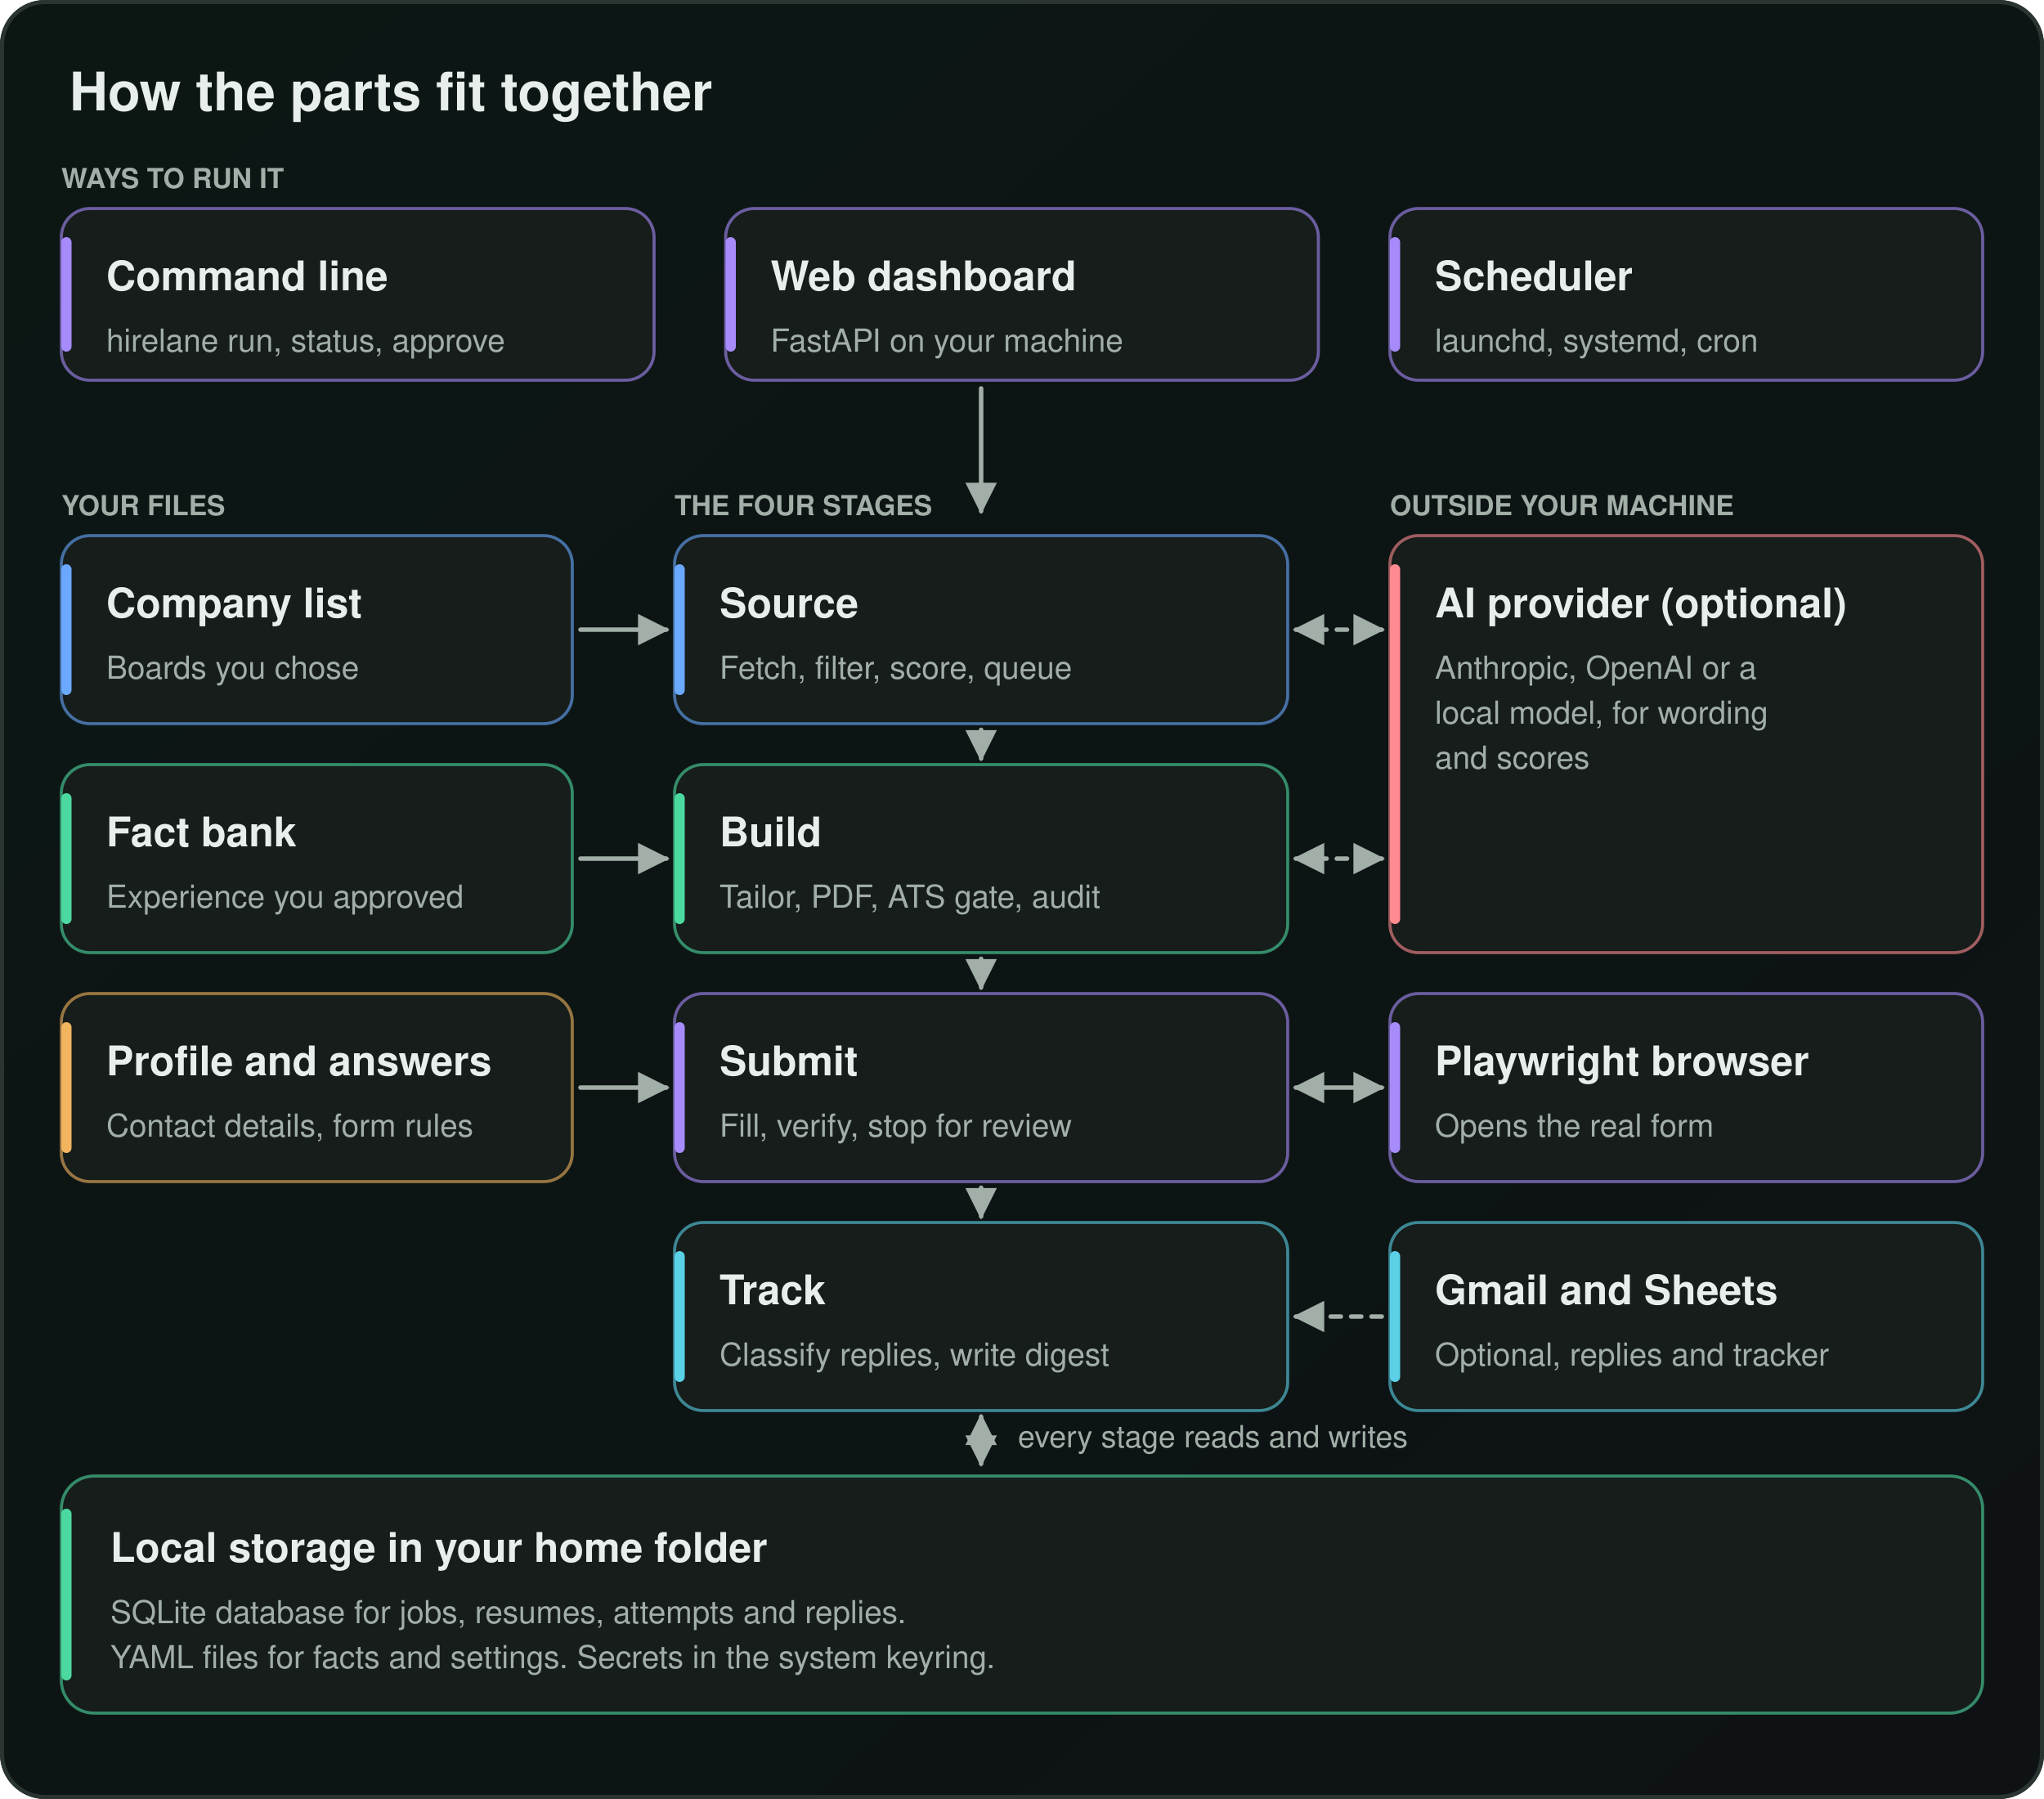
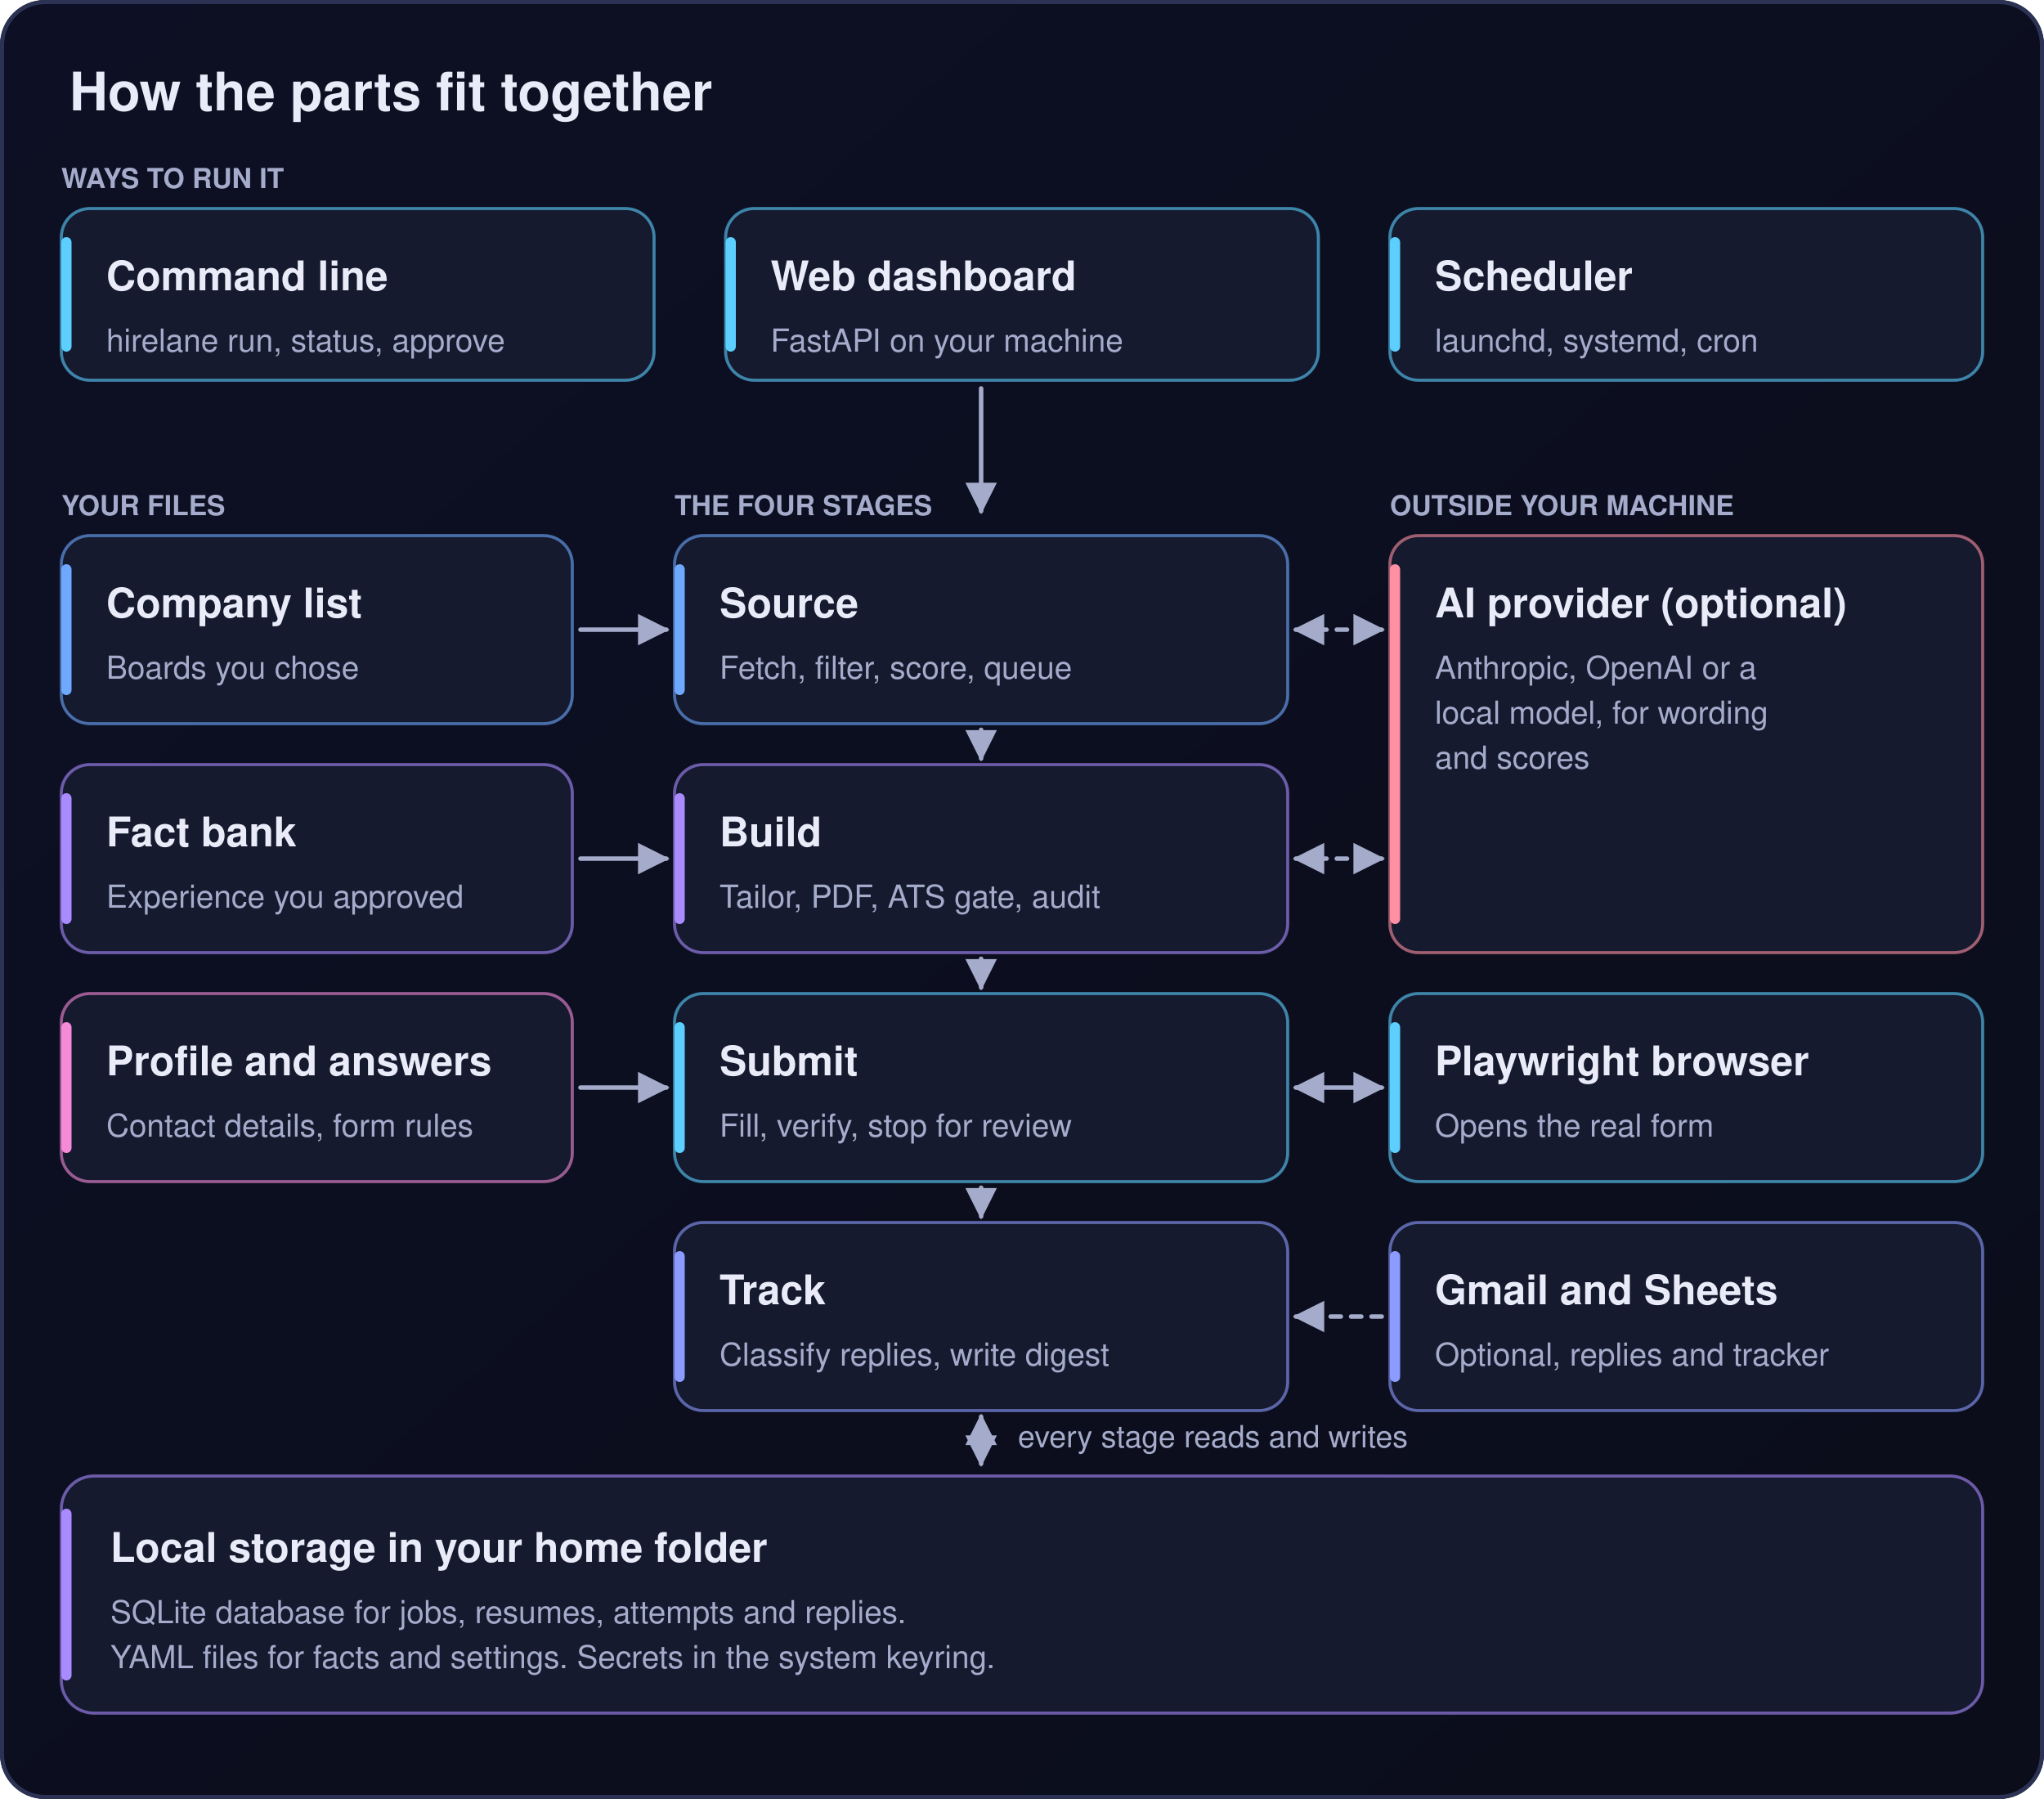
<svg xmlns="http://www.w3.org/2000/svg" width="1000" height="880" viewBox="0 0 1000 880" role="img" aria-labelledby="t d" font-family="-apple-system, BlinkMacSystemFont, 'Segoe UI', Helvetica, Arial, sans-serif">
  <defs>
    <marker id="arrow" viewBox="0 0 10 10" refX="9" refY="5" markerWidth="7" markerHeight="7" orient="auto-start-reverse">
-       <path d="M0 0 L10 5 L0 10 z" fill="#a2aea8" />
+       <path d="M0 0 L10 5 L0 10 z" fill="#a5accb" />
    </marker>
    <linearGradient id="plate" x1="0" y1="0" x2="1" y2="1">
-       <stop offset="0" stop-color="#0c1714" />
-       <stop offset="1" stop-color="#0e1214" />
+       <stop offset="0" stop-color="#0d1024" />
+       <stop offset="1" stop-color="#0b0d1a" />
    </linearGradient>
  </defs>
  <rect width="1000" height="880" rx="22" fill="url(#plate)" />
-   <rect x="1" y="1" width="998" height="878" rx="21" fill="none" stroke="#2a3531" stroke-width="2" />
-   <text x="34" y="54" font-size="26" font-weight="700" fill="#e8eeeb" text-anchor="start">How the parts fit together</text>
-   <text x="30" y="92" font-size="13.5" font-weight="700" fill="#a2aea8" text-anchor="start">WAYS TO RUN IT</text>
-   <rect x="30" y="102" width="290" height="84" rx="14" fill="#161d1b" stroke="#a78bfa" stroke-opacity="0.6" stroke-width="1.5" />
-   <rect x="30" y="116" width="5" height="56" rx="2.5" fill="#a78bfa" />
-   <text x="52" y="142" font-size="20" font-weight="650" fill="#e8eeeb" text-anchor="start">Command line</text>
-   <text x="52" y="172" font-size="15.5" font-weight="400" fill="#a2aea8" text-anchor="start">hirelane run, status, approve</text>
-   <rect x="355" y="102" width="290" height="84" rx="14" fill="#161d1b" stroke="#a78bfa" stroke-opacity="0.6" stroke-width="1.5" />
-   <rect x="355" y="116" width="5" height="56" rx="2.5" fill="#a78bfa" />
-   <text x="377" y="142" font-size="20" font-weight="650" fill="#e8eeeb" text-anchor="start">Web dashboard</text>
-   <text x="377" y="172" font-size="15.5" font-weight="400" fill="#a2aea8" text-anchor="start">FastAPI on your machine</text>
-   <rect x="680" y="102" width="290" height="84" rx="14" fill="#161d1b" stroke="#a78bfa" stroke-opacity="0.6" stroke-width="1.5" />
-   <rect x="680" y="116" width="5" height="56" rx="2.5" fill="#a78bfa" />
-   <text x="702" y="142" font-size="20" font-weight="650" fill="#e8eeeb" text-anchor="start">Scheduler</text>
-   <text x="702" y="172" font-size="15.5" font-weight="400" fill="#a2aea8" text-anchor="start">launchd, systemd, cron</text>
-   <line x1="480" y1="190" x2="480" y2="250" stroke="#a2aea8" stroke-width="2.2" stroke-linecap="round" marker-end="url(#arrow)" />
-   <rect x="330" y="262" width="300" height="92" rx="14" fill="#161d1b" stroke="#6aa9ff" stroke-opacity="0.6" stroke-width="1.5" />
-   <rect x="330" y="276" width="5" height="64" rx="2.5" fill="#6aa9ff" />
-   <text x="352" y="302" font-size="20" font-weight="650" fill="#e8eeeb" text-anchor="start">Source</text>
-   <text x="352" y="332" font-size="15.5" font-weight="400" fill="#a2aea8" text-anchor="start">Fetch, filter, score, queue</text>
-   <rect x="330" y="374" width="300" height="92" rx="14" fill="#161d1b" stroke="#4cd9a0" stroke-opacity="0.6" stroke-width="1.5" />
-   <rect x="330" y="388" width="5" height="64" rx="2.5" fill="#4cd9a0" />
-   <text x="352" y="414" font-size="20" font-weight="650" fill="#e8eeeb" text-anchor="start">Build</text>
-   <text x="352" y="444" font-size="15.5" font-weight="400" fill="#a2aea8" text-anchor="start">Tailor, PDF, ATS gate, audit</text>
-   <rect x="330" y="486" width="300" height="92" rx="14" fill="#161d1b" stroke="#a78bfa" stroke-opacity="0.6" stroke-width="1.5" />
-   <rect x="330" y="500" width="5" height="64" rx="2.5" fill="#a78bfa" />
-   <text x="352" y="526" font-size="20" font-weight="650" fill="#e8eeeb" text-anchor="start">Submit</text>
-   <text x="352" y="556" font-size="15.5" font-weight="400" fill="#a2aea8" text-anchor="start">Fill, verify, stop for review</text>
-   <rect x="330" y="598" width="300" height="92" rx="14" fill="#161d1b" stroke="#5ad1e6" stroke-opacity="0.6" stroke-width="1.5" />
-   <rect x="330" y="612" width="5" height="64" rx="2.5" fill="#5ad1e6" />
-   <text x="352" y="638" font-size="20" font-weight="650" fill="#e8eeeb" text-anchor="start">Track</text>
-   <text x="352" y="668" font-size="15.5" font-weight="400" fill="#a2aea8" text-anchor="start">Classify replies, write digest</text>
-   <line x1="480.0" y1="357" x2="480.0" y2="371" stroke="#a2aea8" stroke-width="2.2" stroke-linecap="round" marker-end="url(#arrow)" />
-   <line x1="480.0" y1="469" x2="480.0" y2="483" stroke="#a2aea8" stroke-width="2.2" stroke-linecap="round" marker-end="url(#arrow)" />
-   <line x1="480.0" y1="581" x2="480.0" y2="595" stroke="#a2aea8" stroke-width="2.2" stroke-linecap="round" marker-end="url(#arrow)" />
-   <text x="330" y="252" font-size="13.5" font-weight="700" fill="#a2aea8" text-anchor="start">THE FOUR STAGES</text>
-   <text x="30" y="252" font-size="13.5" font-weight="700" fill="#a2aea8" text-anchor="start">YOUR FILES</text>
-   <rect x="30" y="262" width="250" height="92" rx="14" fill="#161d1b" stroke="#6aa9ff" stroke-opacity="0.6" stroke-width="1.5" />
-   <rect x="30" y="276" width="5" height="64" rx="2.5" fill="#6aa9ff" />
-   <text x="52" y="302" font-size="20" font-weight="650" fill="#e8eeeb" text-anchor="start">Company list</text>
-   <text x="52" y="332" font-size="15.5" font-weight="400" fill="#a2aea8" text-anchor="start">Boards you chose</text>
-   <line x1="284" y1="308.0" x2="326" y2="308.0" stroke="#a2aea8" stroke-width="2.2" stroke-linecap="round" marker-end="url(#arrow)" />
-   <rect x="30" y="374" width="250" height="92" rx="14" fill="#161d1b" stroke="#4cd9a0" stroke-opacity="0.6" stroke-width="1.5" />
-   <rect x="30" y="388" width="5" height="64" rx="2.5" fill="#4cd9a0" />
-   <text x="52" y="414" font-size="20" font-weight="650" fill="#e8eeeb" text-anchor="start">Fact bank</text>
-   <text x="52" y="444" font-size="15.5" font-weight="400" fill="#a2aea8" text-anchor="start">Experience you approved</text>
-   <line x1="284" y1="420.0" x2="326" y2="420.0" stroke="#a2aea8" stroke-width="2.2" stroke-linecap="round" marker-end="url(#arrow)" />
-   <rect x="30" y="486" width="250" height="92" rx="14" fill="#161d1b" stroke="#f2b45e" stroke-opacity="0.6" stroke-width="1.5" />
-   <rect x="30" y="500" width="5" height="64" rx="2.5" fill="#f2b45e" />
-   <text x="52" y="526" font-size="20" font-weight="650" fill="#e8eeeb" text-anchor="start">Profile and answers</text>
-   <text x="52" y="556" font-size="15.5" font-weight="400" fill="#a2aea8" text-anchor="start">Contact details, form rules</text>
-   <line x1="284" y1="532.0" x2="326" y2="532.0" stroke="#a2aea8" stroke-width="2.2" stroke-linecap="round" marker-end="url(#arrow)" />
-   <text x="680" y="252" font-size="13.5" font-weight="700" fill="#a2aea8" text-anchor="start">OUTSIDE YOUR MACHINE</text>
-   <rect x="680" y="262" width="290" height="204" rx="14" fill="#161d1b" stroke="#ff8a8f" stroke-opacity="0.6" stroke-width="1.5" />
-   <rect x="680" y="276" width="5" height="176" rx="2.5" fill="#ff8a8f" />
-   <text x="702" y="302" font-size="20" font-weight="650" fill="#e8eeeb" text-anchor="start">AI provider (optional)</text>
-   <text x="702" y="332" font-size="15.5" font-weight="400" fill="#a2aea8" text-anchor="start">Anthropic, OpenAI or a</text>
-   <text x="702" y="354" font-size="15.5" font-weight="400" fill="#a2aea8" text-anchor="start">local model, for wording</text>
-   <text x="702" y="376" font-size="15.5" font-weight="400" fill="#a2aea8" text-anchor="start">and scores</text>
-   <line x1="634" y1="308.0" x2="676" y2="308.0" stroke="#a2aea8" stroke-width="2.2" stroke-linecap="round" stroke-dasharray="5 5" marker-end="url(#arrow)" marker-start="url(#arrow)" />
-   <line x1="634" y1="420.0" x2="676" y2="420.0" stroke="#a2aea8" stroke-width="2.2" stroke-linecap="round" stroke-dasharray="5 5" marker-end="url(#arrow)" marker-start="url(#arrow)" />
-   <rect x="680" y="486" width="290" height="92" rx="14" fill="#161d1b" stroke="#a78bfa" stroke-opacity="0.6" stroke-width="1.5" />
-   <rect x="680" y="500" width="5" height="64" rx="2.5" fill="#a78bfa" />
-   <text x="702" y="526" font-size="20" font-weight="650" fill="#e8eeeb" text-anchor="start">Playwright browser</text>
-   <text x="702" y="556" font-size="15.5" font-weight="400" fill="#a2aea8" text-anchor="start">Opens the real form</text>
-   <line x1="634" y1="532.0" x2="676" y2="532.0" stroke="#a2aea8" stroke-width="2.2" stroke-linecap="round" marker-end="url(#arrow)" marker-start="url(#arrow)" />
-   <rect x="680" y="598" width="290" height="92" rx="14" fill="#161d1b" stroke="#5ad1e6" stroke-opacity="0.6" stroke-width="1.5" />
-   <rect x="680" y="612" width="5" height="64" rx="2.5" fill="#5ad1e6" />
-   <text x="702" y="638" font-size="20" font-weight="650" fill="#e8eeeb" text-anchor="start">Gmail and Sheets</text>
-   <text x="702" y="668" font-size="15.5" font-weight="400" fill="#a2aea8" text-anchor="start">Optional, replies and tracker</text>
-   <line x1="676" y1="644.0" x2="634" y2="644.0" stroke="#a2aea8" stroke-width="2.2" stroke-linecap="round" stroke-dasharray="5 5" marker-end="url(#arrow)" />
-   <line x1="480.0" y1="693" x2="480.0" y2="716" stroke="#a2aea8" stroke-width="2.2" stroke-linecap="round" marker-end="url(#arrow)" marker-start="url(#arrow)" />
-   <text x="498.0" y="708" font-size="15" font-weight="400" fill="#a2aea8" text-anchor="start">every stage reads and writes</text>
-   <rect x="30" y="722" width="940" height="116" rx="16" fill="#161d1b" stroke="#4cd9a0" stroke-opacity="0.6" stroke-width="1.5" />
-   <rect x="30" y="738" width="5" height="84" rx="2.5" fill="#4cd9a0" />
-   <text x="54" y="764" font-size="20" font-weight="650" fill="#e8eeeb" text-anchor="start">Local storage in your home folder</text>
-   <text x="54" y="794" font-size="15.5" font-weight="400" fill="#a2aea8" text-anchor="start">SQLite database for jobs, resumes, attempts and replies.</text>
-   <text x="54" y="816" font-size="15.5" font-weight="400" fill="#a2aea8" text-anchor="start">YAML files for facts and settings. Secrets in the system keyring.</text>
+   <rect x="1" y="1" width="998" height="878" rx="21" fill="none" stroke="#2b3253" stroke-width="2" />
+   <text x="34" y="54" font-size="26" font-weight="700" fill="#e9ebf8" text-anchor="start">How the parts fit together</text>
+   <text x="30" y="92" font-size="13.5" font-weight="700" fill="#a5accb" text-anchor="start">WAYS TO RUN IT</text>
+   <rect x="30" y="102" width="290" height="84" rx="14" fill="#151a2e" stroke="#5ccfff" stroke-opacity="0.6" stroke-width="1.5" />
+   <rect x="30" y="116" width="5" height="56" rx="2.5" fill="#5ccfff" />
+   <text x="52" y="142" font-size="20" font-weight="650" fill="#e9ebf8" text-anchor="start">Command line</text>
+   <text x="52" y="172" font-size="15.5" font-weight="400" fill="#a5accb" text-anchor="start">hirelane run, status, approve</text>
+   <rect x="355" y="102" width="290" height="84" rx="14" fill="#151a2e" stroke="#5ccfff" stroke-opacity="0.6" stroke-width="1.5" />
+   <rect x="355" y="116" width="5" height="56" rx="2.5" fill="#5ccfff" />
+   <text x="377" y="142" font-size="20" font-weight="650" fill="#e9ebf8" text-anchor="start">Web dashboard</text>
+   <text x="377" y="172" font-size="15.5" font-weight="400" fill="#a5accb" text-anchor="start">FastAPI on your machine</text>
+   <rect x="680" y="102" width="290" height="84" rx="14" fill="#151a2e" stroke="#5ccfff" stroke-opacity="0.6" stroke-width="1.5" />
+   <rect x="680" y="116" width="5" height="56" rx="2.5" fill="#5ccfff" />
+   <text x="702" y="142" font-size="20" font-weight="650" fill="#e9ebf8" text-anchor="start">Scheduler</text>
+   <text x="702" y="172" font-size="15.5" font-weight="400" fill="#a5accb" text-anchor="start">launchd, systemd, cron</text>
+   <line x1="480" y1="190" x2="480" y2="250" stroke="#a5accb" stroke-width="2.2" stroke-linecap="round" marker-end="url(#arrow)" />
+   <rect x="330" y="262" width="300" height="92" rx="14" fill="#151a2e" stroke="#6ea8ff" stroke-opacity="0.6" stroke-width="1.5" />
+   <rect x="330" y="276" width="5" height="64" rx="2.5" fill="#6ea8ff" />
+   <text x="352" y="302" font-size="20" font-weight="650" fill="#e9ebf8" text-anchor="start">Source</text>
+   <text x="352" y="332" font-size="15.5" font-weight="400" fill="#a5accb" text-anchor="start">Fetch, filter, score, queue</text>
+   <rect x="330" y="374" width="300" height="92" rx="14" fill="#151a2e" stroke="#a98bff" stroke-opacity="0.6" stroke-width="1.5" />
+   <rect x="330" y="388" width="5" height="64" rx="2.5" fill="#a98bff" />
+   <text x="352" y="414" font-size="20" font-weight="650" fill="#e9ebf8" text-anchor="start">Build</text>
+   <text x="352" y="444" font-size="15.5" font-weight="400" fill="#a5accb" text-anchor="start">Tailor, PDF, ATS gate, audit</text>
+   <rect x="330" y="486" width="300" height="92" rx="14" fill="#151a2e" stroke="#5ccfff" stroke-opacity="0.6" stroke-width="1.5" />
+   <rect x="330" y="500" width="5" height="64" rx="2.5" fill="#5ccfff" />
+   <text x="352" y="526" font-size="20" font-weight="650" fill="#e9ebf8" text-anchor="start">Submit</text>
+   <text x="352" y="556" font-size="15.5" font-weight="400" fill="#a5accb" text-anchor="start">Fill, verify, stop for review</text>
+   <rect x="330" y="598" width="300" height="92" rx="14" fill="#151a2e" stroke="#8c9bff" stroke-opacity="0.6" stroke-width="1.5" />
+   <rect x="330" y="612" width="5" height="64" rx="2.5" fill="#8c9bff" />
+   <text x="352" y="638" font-size="20" font-weight="650" fill="#e9ebf8" text-anchor="start">Track</text>
+   <text x="352" y="668" font-size="15.5" font-weight="400" fill="#a5accb" text-anchor="start">Classify replies, write digest</text>
+   <line x1="480.0" y1="357" x2="480.0" y2="371" stroke="#a5accb" stroke-width="2.2" stroke-linecap="round" marker-end="url(#arrow)" />
+   <line x1="480.0" y1="469" x2="480.0" y2="483" stroke="#a5accb" stroke-width="2.2" stroke-linecap="round" marker-end="url(#arrow)" />
+   <line x1="480.0" y1="581" x2="480.0" y2="595" stroke="#a5accb" stroke-width="2.2" stroke-linecap="round" marker-end="url(#arrow)" />
+   <text x="330" y="252" font-size="13.5" font-weight="700" fill="#a5accb" text-anchor="start">THE FOUR STAGES</text>
+   <text x="30" y="252" font-size="13.5" font-weight="700" fill="#a5accb" text-anchor="start">YOUR FILES</text>
+   <rect x="30" y="262" width="250" height="92" rx="14" fill="#151a2e" stroke="#6ea8ff" stroke-opacity="0.6" stroke-width="1.5" />
+   <rect x="30" y="276" width="5" height="64" rx="2.5" fill="#6ea8ff" />
+   <text x="52" y="302" font-size="20" font-weight="650" fill="#e9ebf8" text-anchor="start">Company list</text>
+   <text x="52" y="332" font-size="15.5" font-weight="400" fill="#a5accb" text-anchor="start">Boards you chose</text>
+   <line x1="284" y1="308.0" x2="326" y2="308.0" stroke="#a5accb" stroke-width="2.2" stroke-linecap="round" marker-end="url(#arrow)" />
+   <rect x="30" y="374" width="250" height="92" rx="14" fill="#151a2e" stroke="#a98bff" stroke-opacity="0.6" stroke-width="1.5" />
+   <rect x="30" y="388" width="5" height="64" rx="2.5" fill="#a98bff" />
+   <text x="52" y="414" font-size="20" font-weight="650" fill="#e9ebf8" text-anchor="start">Fact bank</text>
+   <text x="52" y="444" font-size="15.5" font-weight="400" fill="#a5accb" text-anchor="start">Experience you approved</text>
+   <line x1="284" y1="420.0" x2="326" y2="420.0" stroke="#a5accb" stroke-width="2.2" stroke-linecap="round" marker-end="url(#arrow)" />
+   <rect x="30" y="486" width="250" height="92" rx="14" fill="#151a2e" stroke="#f58bd8" stroke-opacity="0.6" stroke-width="1.5" />
+   <rect x="30" y="500" width="5" height="64" rx="2.5" fill="#f58bd8" />
+   <text x="52" y="526" font-size="20" font-weight="650" fill="#e9ebf8" text-anchor="start">Profile and answers</text>
+   <text x="52" y="556" font-size="15.5" font-weight="400" fill="#a5accb" text-anchor="start">Contact details, form rules</text>
+   <line x1="284" y1="532.0" x2="326" y2="532.0" stroke="#a5accb" stroke-width="2.2" stroke-linecap="round" marker-end="url(#arrow)" />
+   <text x="680" y="252" font-size="13.5" font-weight="700" fill="#a5accb" text-anchor="start">OUTSIDE YOUR MACHINE</text>
+   <rect x="680" y="262" width="290" height="204" rx="14" fill="#151a2e" stroke="#ff8fa3" stroke-opacity="0.6" stroke-width="1.5" />
+   <rect x="680" y="276" width="5" height="176" rx="2.5" fill="#ff8fa3" />
+   <text x="702" y="302" font-size="20" font-weight="650" fill="#e9ebf8" text-anchor="start">AI provider (optional)</text>
+   <text x="702" y="332" font-size="15.5" font-weight="400" fill="#a5accb" text-anchor="start">Anthropic, OpenAI or a</text>
+   <text x="702" y="354" font-size="15.5" font-weight="400" fill="#a5accb" text-anchor="start">local model, for wording</text>
+   <text x="702" y="376" font-size="15.5" font-weight="400" fill="#a5accb" text-anchor="start">and scores</text>
+   <line x1="634" y1="308.0" x2="676" y2="308.0" stroke="#a5accb" stroke-width="2.2" stroke-linecap="round" stroke-dasharray="5 5" marker-end="url(#arrow)" marker-start="url(#arrow)" />
+   <line x1="634" y1="420.0" x2="676" y2="420.0" stroke="#a5accb" stroke-width="2.2" stroke-linecap="round" stroke-dasharray="5 5" marker-end="url(#arrow)" marker-start="url(#arrow)" />
+   <rect x="680" y="486" width="290" height="92" rx="14" fill="#151a2e" stroke="#5ccfff" stroke-opacity="0.6" stroke-width="1.5" />
+   <rect x="680" y="500" width="5" height="64" rx="2.5" fill="#5ccfff" />
+   <text x="702" y="526" font-size="20" font-weight="650" fill="#e9ebf8" text-anchor="start">Playwright browser</text>
+   <text x="702" y="556" font-size="15.5" font-weight="400" fill="#a5accb" text-anchor="start">Opens the real form</text>
+   <line x1="634" y1="532.0" x2="676" y2="532.0" stroke="#a5accb" stroke-width="2.2" stroke-linecap="round" marker-end="url(#arrow)" marker-start="url(#arrow)" />
+   <rect x="680" y="598" width="290" height="92" rx="14" fill="#151a2e" stroke="#8c9bff" stroke-opacity="0.6" stroke-width="1.5" />
+   <rect x="680" y="612" width="5" height="64" rx="2.5" fill="#8c9bff" />
+   <text x="702" y="638" font-size="20" font-weight="650" fill="#e9ebf8" text-anchor="start">Gmail and Sheets</text>
+   <text x="702" y="668" font-size="15.5" font-weight="400" fill="#a5accb" text-anchor="start">Optional, replies and tracker</text>
+   <line x1="676" y1="644.0" x2="634" y2="644.0" stroke="#a5accb" stroke-width="2.2" stroke-linecap="round" stroke-dasharray="5 5" marker-end="url(#arrow)" />
+   <line x1="480.0" y1="693" x2="480.0" y2="716" stroke="#a5accb" stroke-width="2.2" stroke-linecap="round" marker-end="url(#arrow)" marker-start="url(#arrow)" />
+   <text x="498.0" y="708" font-size="15" font-weight="400" fill="#a5accb" text-anchor="start">every stage reads and writes</text>
+   <rect x="30" y="722" width="940" height="116" rx="16" fill="#151a2e" stroke="#a98bff" stroke-opacity="0.6" stroke-width="1.5" />
+   <rect x="30" y="738" width="5" height="84" rx="2.5" fill="#a98bff" />
+   <text x="54" y="764" font-size="20" font-weight="650" fill="#e9ebf8" text-anchor="start">Local storage in your home folder</text>
+   <text x="54" y="794" font-size="15.5" font-weight="400" fill="#a5accb" text-anchor="start">SQLite database for jobs, resumes, attempts and replies.</text>
+   <text x="54" y="816" font-size="15.5" font-weight="400" fill="#a5accb" text-anchor="start">YAML files for facts and settings. Secrets in the system keyring.</text>
</svg>
